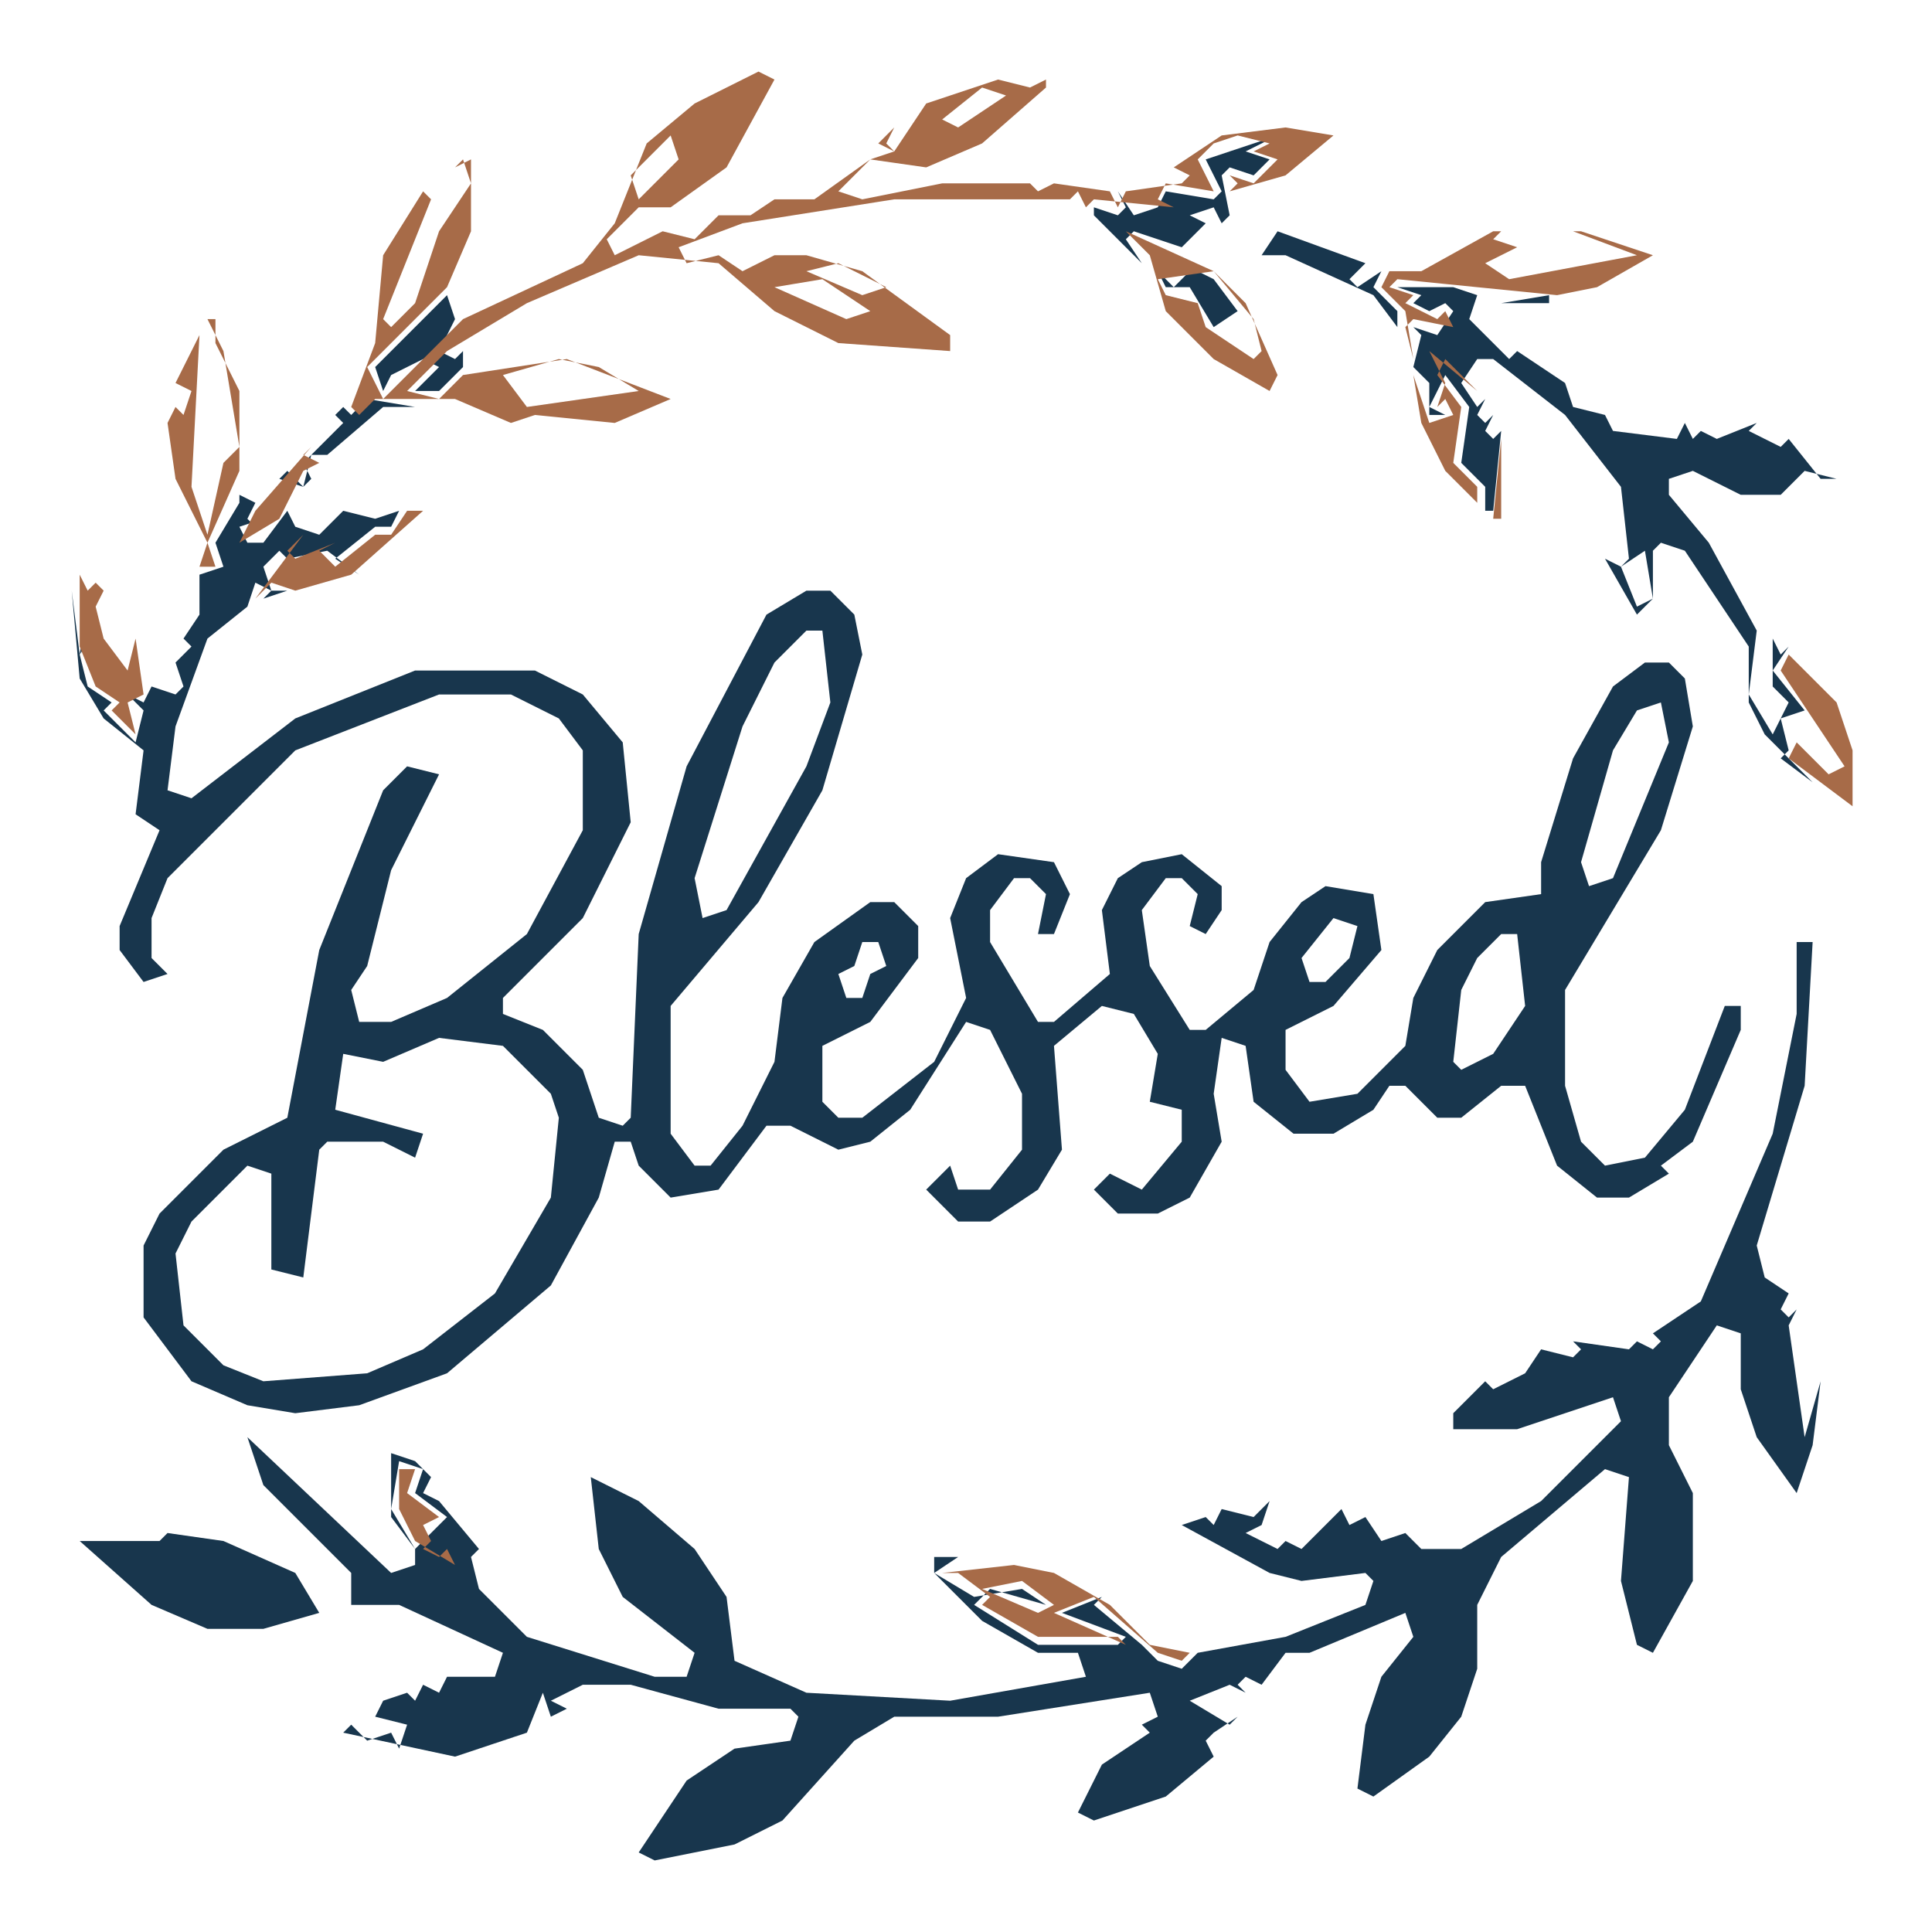
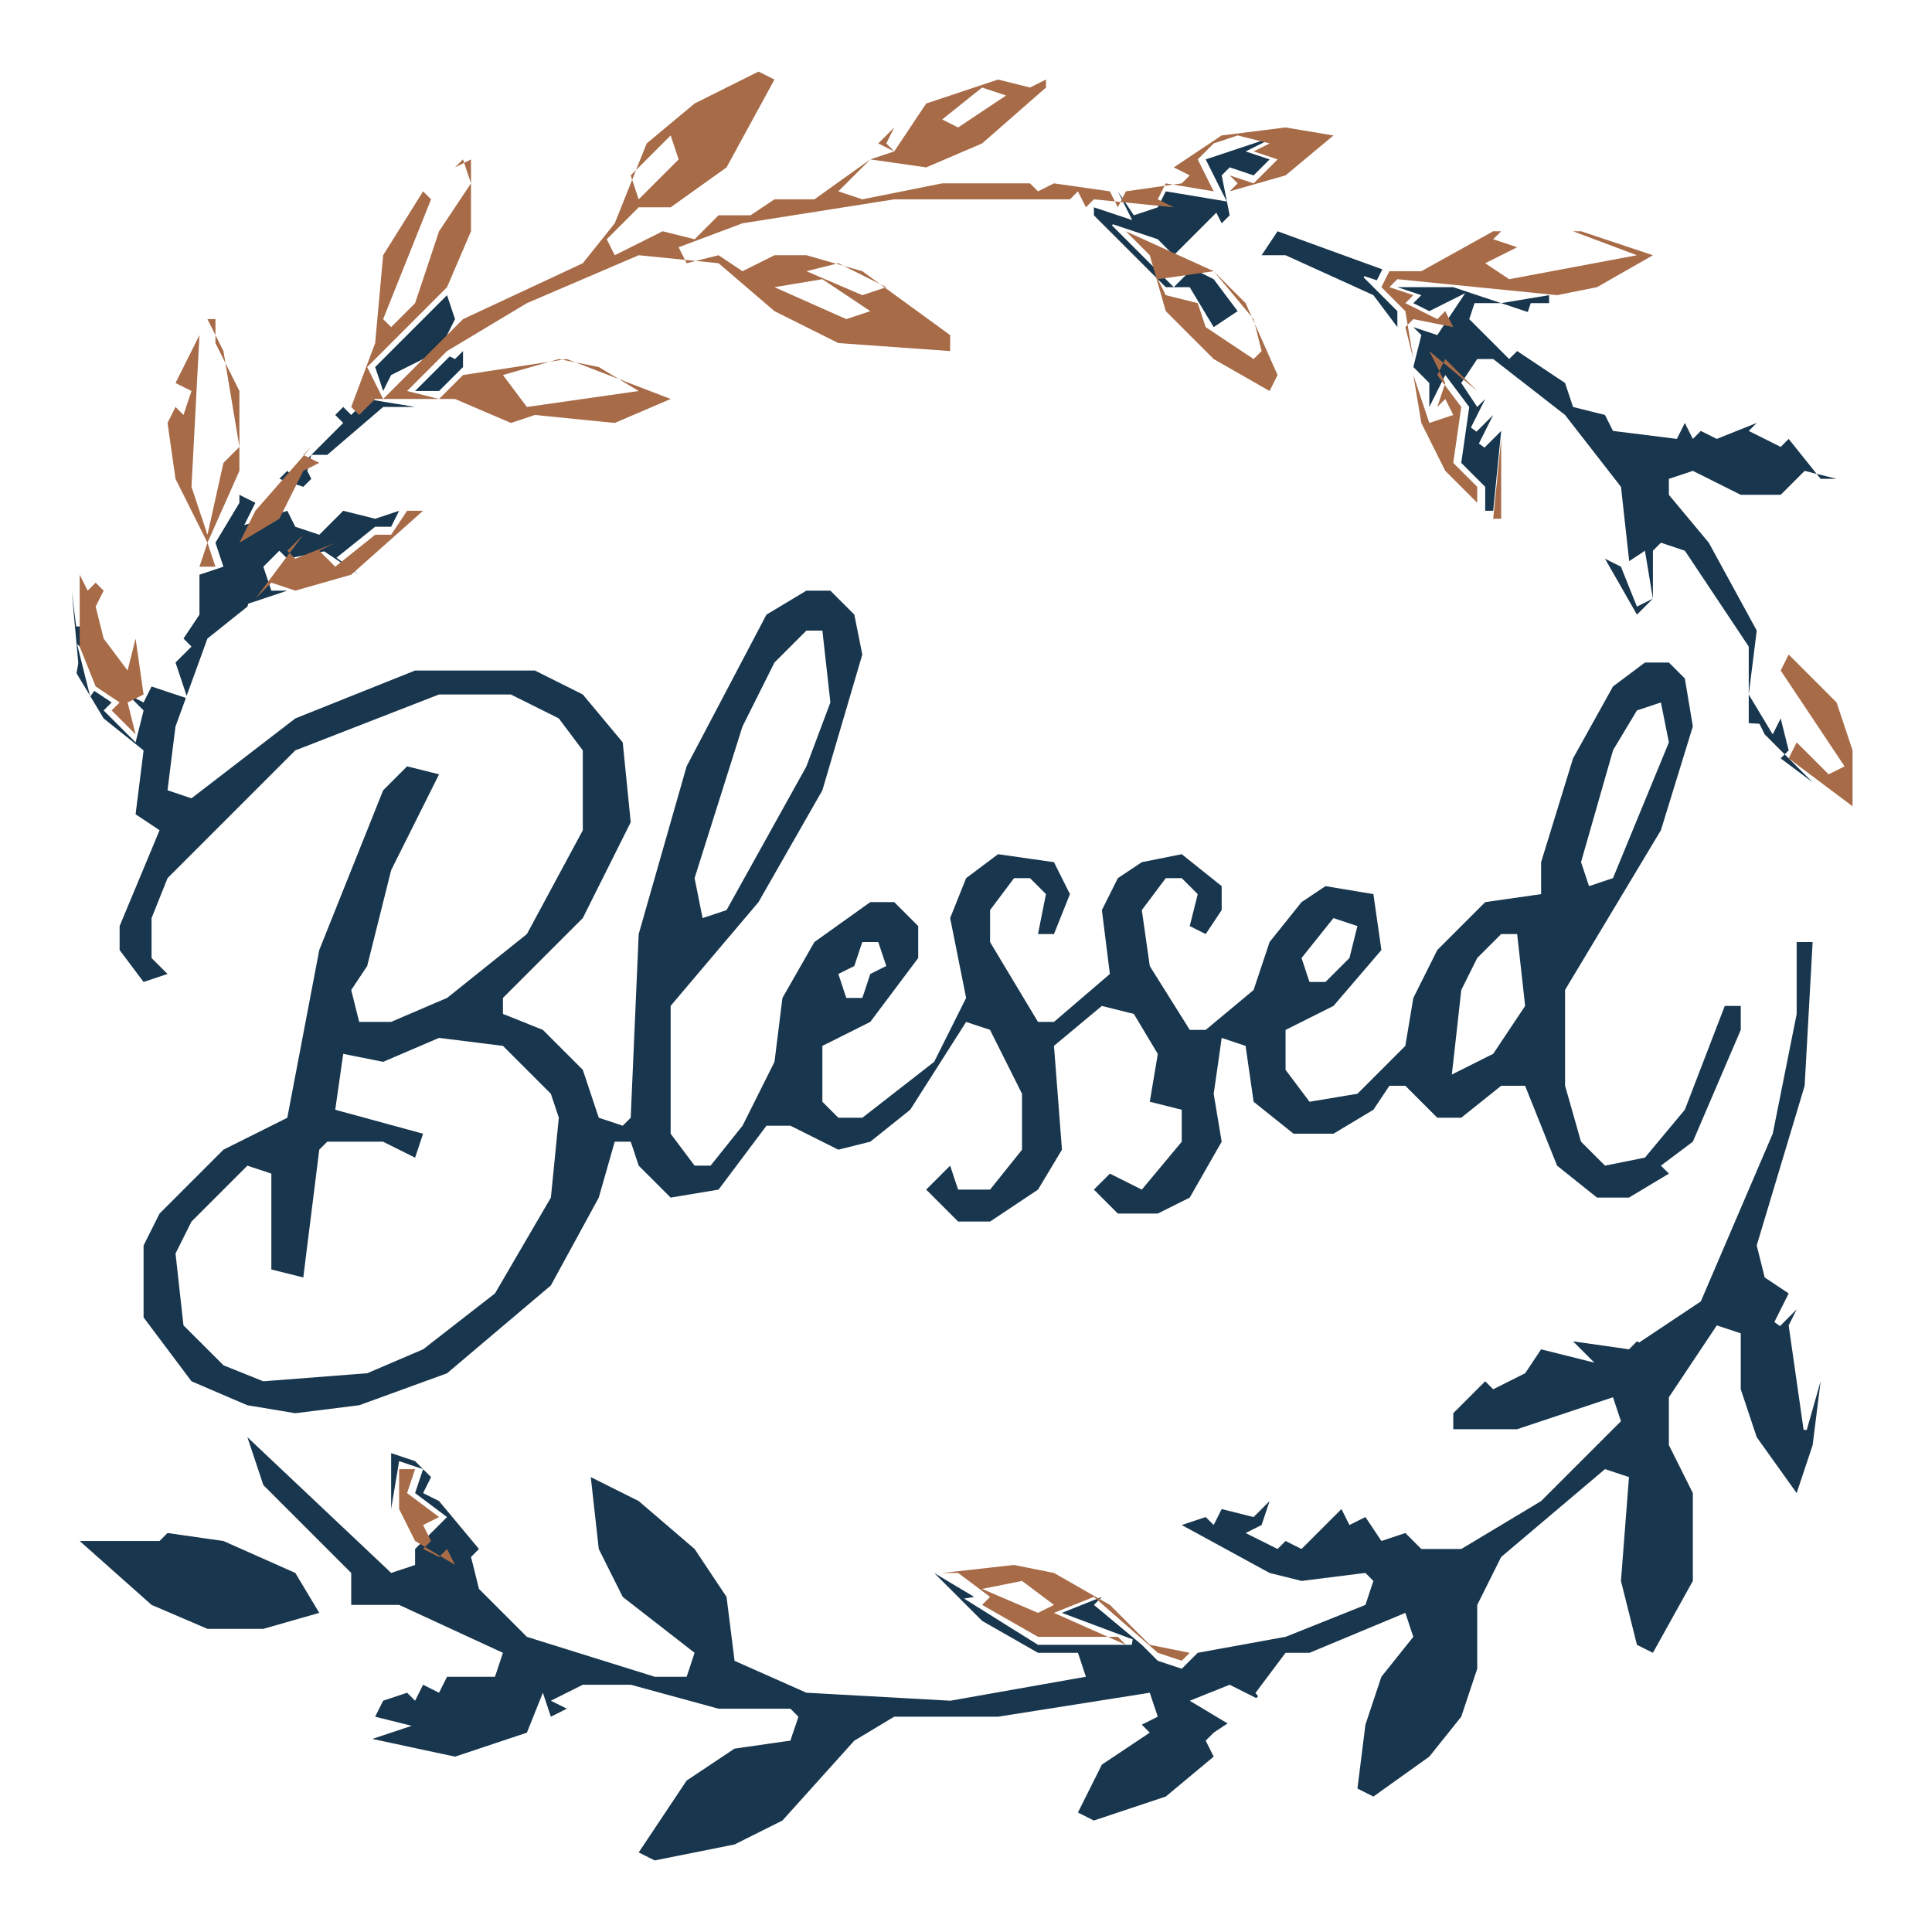
- <svg xmlns="http://www.w3.org/2000/svg" width="100mm" height="100.4mm" viewBox="6.04 -4.96 240.92 241.92">
-   <g fill="#18364D">
-     <path fill-rule="evenodd" d="M16,188 L25,196 L32,199 L39,199 L46,197 L43,192 L34,188 L27,187 L26,188Z M233,113 L231,113 L231,122 L228,137 L219,158 L213,162 L214,163 L213,164 L211,163 L210,164 L203,163 L204,164 L203,165 L199,164 L197,167 L193,169 L192,168 L188,172 L188,174 L196,174 L208,170 L209,173 L199,183 L189,189 L184,189 L182,187 L179,188 L177,185 L175,186 L174,184 L169,189 L167,188 L168,187 L166,189 L162,187 L164,186 L165,183 L168,183 L165,183 L163,185 L159,184 L158,186 L157,185 L154,186 L165,192 L169,193 L177,192 L178,193 L177,196 L167,200 L156,202 L154,204 L151,203 L149,201 L150,200 L149,201 L143,196 L144,195 L139,197 L147,200 L146,201 L136,201 L128,196 L130,194 L137,196 L134,194 L128,195 L123,192 L126,190 L130,190 L123,190 L123,192 L129,198 L136,202 L141,202 L142,205 L125,208 L107,207 L98,203 L97,195 L93,189 L86,183 L80,180 L81,189 L84,195 L93,202 L92,205 L88,205 L72,200 L66,194 L65,190 L66,189 L61,183 L62,182 L61,183 L59,182 L60,180 L58,178 L55,177 L55,185 L58,189 L58,191 L55,192 L37,175 L39,181 L50,192 L50,196 L56,196 L69,202 L68,205 L62,205 L61,207 L59,206 L58,208 L57,207 L54,208 L53,210 L57,211 L56,214 L55,212 L52,213 L50,211 L51,210 L49,212 L63,215 L72,212 L74,207 L75,210 L77,209 L75,208 L79,206 L85,206 L96,209 L105,209 L106,210 L105,213 L98,214 L92,218 L86,227 L88,228 L98,226 L104,223 L113,213 L118,210 L131,210 L150,207 L151,210 L149,211 L150,212 L144,216 L141,222 L143,223 L152,220 L158,215 L157,213 L158,212 L159,213 L158,212 L161,210 L160,211 L155,208 L160,206 L162,207 L161,206 L162,205 L164,206 L167,202 L170,202 L182,197 L183,200 L179,205 L177,211 L176,219 L178,220 L185,215 L189,210 L191,204 L191,196 L194,190 L207,179 L210,180 L209,193 L211,201 L213,202 L218,193 L218,182 L215,176 L215,170 L221,161 L224,162 L224,169 L226,175 L231,182 L233,176 L234,168 L232,175 L230,161 L231,159 L230,160 L229,159 L230,157 L227,155 L226,151 L232,131Z M56,178 L59,179 L58,182 L62,185 L58,189 L55,184Z M15,69 L16,80 L19,85 L24,89 L23,97 L26,99 L21,111 L21,114 L24,118 L27,117 L25,115 L25,110 L27,105 L43,89 L61,82 L70,82 L76,85 L79,89 L79,99 L72,112 L62,120 L55,123 L51,123 L50,119 L52,116 L55,104 L61,92 L57,91 L54,94 L46,114 L42,135 L34,139 L26,147 L24,151 L24,160 L30,168 L37,171 L43,172 L51,171 L62,167 L75,156 L81,145 L83,138 L85,138 L86,141 L90,145 L96,144 L102,136 L105,136 L111,139 L115,138 L120,134 L127,123 L130,124 L134,132 L134,139 L130,144 L126,144 L125,141 L122,144 L126,148 L130,148 L136,144 L139,139 L138,126 L144,121 L148,122 L151,127 L150,133 L154,134 L154,138 L149,144 L145,142 L143,144 L146,147 L151,147 L155,145 L159,138 L158,132 L159,125 L162,126 L163,133 L168,137 L173,137 L178,134 L180,131 L182,131 L186,135 L189,135 L194,131 L197,131 L201,141 L206,145 L210,145 L215,142 L214,141 L218,138 L224,124 L224,121 L222,121 L217,134 L212,140 L207,141 L204,138 L202,131 L202,119 L214,99 L218,86 L217,80 L215,78 L212,78 L208,81 L203,90 L199,103 L199,107 L192,108 L186,114 L183,120 L182,126 L176,132 L170,133 L167,129 L167,124 L173,121 L179,114 L178,107 L172,106 L169,108 L165,113 L163,119 L157,124 L155,124 L150,116 L149,109 L152,105 L154,105 L156,107 L155,111 L157,112 L159,109 L159,106 L154,102 L149,103 L146,105 L144,109 L145,117 L138,123 L136,123 L130,113 L130,109 L133,105 L135,105 L137,107 L136,112 L138,112 L140,107 L138,103 L131,102 L127,105 L125,110 L127,120 L123,128 L114,135 L111,135 L109,133 L109,126 L115,123 L121,115 L121,111 L118,108 L115,108 L108,113 L104,120 L103,128 L99,136 L95,141 L93,141 L90,137 L90,121 L101,108 L109,94 L114,77 L113,72 L110,69 L107,69 L102,72 L92,91 L86,112 L85,135 L84,136 L81,135 L79,129 L74,124 L69,122 L69,120 L79,110 L85,98 L84,88 L79,82 L73,79 L58,79 L43,85 L30,95 L27,94 L28,86 L32,75 L37,71 L38,68 L40,69 L39,70 L42,69 L40,69 L39,66 L41,64 L42,65 L47,64 L51,67 L59,60 L51,67 L48,65 L53,61 L55,61 L56,59 L53,60 L49,59 L46,62 L43,61 L42,59 L39,63 L37,63 L36,61 L39,60 L38,61 L37,60 L38,58 L36,57 L36,55 L36,58 L33,63 L34,66 L31,67 L31,72 L29,75 L30,76 L28,78 L29,81 L28,82 L25,81 L24,83 L22,82 L24,84 L23,88 L19,84 L20,83 L17,81 L16,77 L18,74 L17,71 L16,77Z M75,132 L76,135 L75,145 L68,157 L59,164 L52,167 L39,168 L34,166 L29,161 L28,152 L30,148 L37,141 L40,142 L40,154 L44,155 L46,139 L47,138 L54,138 L58,140 L59,137 L48,134 L49,127 L54,128 L61,125 L69,126Z M116,113 L117,116 L115,117 L114,120 L112,120 L111,117 L113,116 L114,113Z M196,112 L197,121 L193,127 L189,129 L188,128 L189,119 L191,115 L194,112Z M176,111 L175,115 L172,118 L170,118 L169,115 L173,110Z M214,83 L215,88 L208,105 L205,106 L204,103 L208,89 L211,84Z M109,74 L110,83 L107,91 L97,109 L94,110 L93,105 L99,86 L103,78 L107,74Z M58,46 L52,45 L50,47 L49,46 L48,47 L49,48 L44,53 L45,55 L44,56 L42,54 L40,56 L41,55 L44,56 L45,52 L47,52 L54,46Z M62,32 L53,41 L54,44 L55,42 L59,40 L61,41 L58,44 L61,44 L64,41 L64,39 L63,40 L61,39 L63,35Z M181,31 L184,32 L183,33 L185,34 L187,33 L188,34 L186,37 L183,36 L184,37 L183,41 L185,43 L185,47 L187,47 L185,46 L187,42 L190,46 L189,53 L192,56 L192,59 L193,59 L194,49 L193,50 L192,49 L193,47 L192,48 L191,47 L192,45 L191,46 L189,43 L191,40 L193,40 L202,47 L209,56 L210,65 L209,66 L207,65 L211,72 L213,70 L213,64 L214,63 L217,64 L225,76 L225,83 L227,87 L233,93 L229,90 L230,89 L229,85 L232,84 L228,79 L230,76 L229,77 L228,75 L228,81 L230,83 L228,87 L225,82 L226,74 L220,63 L215,57 L215,55 L218,54 L224,57 L229,57 L232,54 L236,55 L234,55 L230,50 L229,51 L225,49 L226,48 L221,50 L219,49 L218,50 L217,48 L216,50 L208,49 L207,47 L203,46 L202,43 L196,39 L195,40 L190,35 L191,32 L194,33 L200,33 L200,32 L194,33 L188,31Z M212,64 L213,70 L211,71 L209,66Z M150,31 L151,29 L152,31 L155,31 L158,36 L161,34 L158,30 L154,28 L155,29 L153,31 L151,29Z M164,27 L167,27 L178,32 L181,36 L181,34 L178,31 L179,29 L176,31 L175,30 L177,28 L166,24Z M166,12 L157,15 L159,19 L158,20 L152,19 L151,21 L148,22 L146,19 L147,21 L146,22 L143,21 L143,22 L149,28 L147,25 L148,24 L154,26 L157,23 L155,22 L158,21 L159,23 L160,22 L159,17 L160,16 L163,17 L165,15 L162,14Z" />
+ <svg xmlns="http://www.w3.org/2000/svg" data-zigzag="fabric=standard overlaps=1 hat=0 hoop=0" width="100mm" height="100.4mm" viewBox="6.04 -4.96 240.92 241.92">
+   <g id="tl-1" fill="#18364D">
+     <path id="fill" fill-rule="evenodd" d="M15 69 L15.56 73.48 L16.58 73.5 L17 71 L18 74 L16.4 76.4 L15.67 75.67 L16.72 79.89 L16.89 80.55 L17 81 L17.29 82.14 L16.03 80.05 L15.61 79.35 L15.8 78.21 L15.82 78.06 L15.81 77.91 L15 69Z M25 196 L16 188 L26 188 L26.35 187.65 L27 187 L34 188 L43 192 L46 197 L39 199 L32 199 L25 196Z M19 85 L17.34 82.23 L17.83 81.55 L18.88 82.25 L20 83 L19 84 L23 88 L23.84 84.66 L24 84 L22 82 L22.92 82.46 L24 83 L24.54 81.92 L25 81 L27.21 81.74 L29.3 82.43 L28.05 85.87 L28 86 L27.98 86.14 L27.12 93.02 L27 94 L27.94 94.31 L29.39 94.8 L30 95 L30.51 94.61 L43 85 L58 79 L73 79 L79 82 L84 88 L85 98 L79 110 L69 120 L69 122 L69.76 122.3 L74 124 L79 129 L80.81 134.43 L81 135 L81.57 135.19 L83.29 135.76 L84 136 L85 135 L85.02 134.53 L86 112 L92 91 L102 72 L107 69 L110 69 L113 72 L114 77 L109 94 L101 108 L90.28 120.66 L90 121 L90 137 L90.24 137.32 L92.64 140.52 L93 141 L95 141 L95.36 140.55 L98.92 136.1 L99 136 L99.06 135.89 L102.91 128.19 L103 128 L103.03 127.8 L104 120 L108 113 L115 108 L118 108 L121 111 L121 115 L115 123 L109.67 125.67 L109 126 L109 133 L111 135 L114 135 L114.33 134.75 L122.78 128.17 L123 128 L127 120 L126.92 119.59 L125 110 L127 105 L131 102 L138 103 L140 107 L138 112 L136 112 L136.87 107.63 L137 107 L135 105 L133 105 L132.64 105.48 L130.24 108.68 L130 109 L130 113 L130.17 113.29 L135.65 122.42 L136 123 L138 123 L138.34 122.71 L144.51 117.42 L145 117 L144.92 116.36 L144 109 L146 105 L149 103 L154 102 L159 106 L159 109 L157 112 L155 111 L155.84 107.66 L156 107 L154 105 L152 105 L151.64 105.48 L149.3 108.6 L149 109 L149.07 109.49 L149.96 115.75 L150 116 L150.13 116.22 L154.65 123.43 L155 124 L157 124 L157.34 123.72 L162.74 119.22 L163 119 L163.11 118.67 L165 113 L169 108 L172 106 L178 107 L179 114 L173 121 L167.67 123.67 L167 124 L167 129 L167.24 129.32 L169.56 132.41 L170 133 L170.72 132.88 L175.62 132.06 L176 132 L176.27 131.73 L181.73 126.27 L182 126 L182.06 125.62 L183 120 L186 114 L192 108 L197.97 107.15 L199 107 L199 103 L203 90 L208 81 L212 78 L215 78 L217 80 L218 86 L214 99 L202.17 118.71 L202 119 L202 131 L202.05 131.16 L203.91 137.7 L204 138 L207 141 L207.63 140.87 L211.58 140.08 L212 140 L212.27 139.67 L216.87 134.15 L217 134 L217.07 133.81 L222 121 L224 121 L224 124 L218 138 L215.11 140.17 L214 141 L215 142 L210 145 L206 145 L201 141 L197.3 131.76 L197 131 L194 131 L193.67 131.26 L189 135 L186 135 L182.35 131.35 L182 131 L180 131 L179.64 131.54 L178 134 L173 137 L168 137 L163 133 L162.1 126.74 L162 126 L161.29 125.77 L160.37 125.46 L159 125 L158.8 126.43 L158.03 131.81 L158 132 L158.03 132.18 L159 138 L155 145 L151 147 L146 147 L143 144 L145 142 L149 144 L149.61 143.27 L153.72 138.34 L154 138 L154 134 L153.09 133.77 L150 133 L150.93 127.44 L151 127 L150.77 126.62 L148.26 122.43 L148 122 L147.52 121.88 L144.59 121.15 L144 121 L143.53 121.39 L138.48 125.6 L138 126 L138.05 126.62 L139 139 L136 144 L130 148 L126 148 L122 144 L125 141 L125.72 143.18 L126 144 L130 144 L130.36 143.55 L133.74 139.33 L134 139 L134 132 L130.22 124.45 L130 124 L129.53 123.84 L127.89 123.3 L127 123 L126.5 123.79 L120 134 L115 138 L111 139 L105 136 L102 136 L101.64 136.48 L96 144 L90 145 L86 141 L85.28 138.82 L85 138 L83 138 L82.75 138.87 L81 145 L75 156 L62 167 L51 171 L43 172 L37 171 L35.47 170.35 L31.14 168.49 L30 168 L24 160 L24 151 L26 147 L34 139 L41.47 135.27 L42 135 L42.11 134.41 L46 114 L54 94 L57 91 L61 92 L55.06 103.88 L55 104 L54.97 104.13 L52 116 L50.3 118.56 L50 119 L50.13 119.52 L50.77 122.09 L51 123 L55 123 L55.23 122.9 L61.85 120.06 L62 120 L62.13 119.9 L71.81 112.15 L72 112 L72.12 111.78 L78.86 99.27 L79 99 L79 89 L78.76 88.68 L76.17 85.23 L76 85 L75.75 84.87 L70.25 82.13 L70 82 L61 82 L60.79 82.08 L43.24 88.91 L43 89 L27 105 L26.91 105.23 L25.09 109.78 L25 110 L25 115 L27 117 L24 118 L21 114 L21 111 L25.62 99.92 L26 99 L25.18 98.45 L23 97 L23.92 89.67 L24 89 L23.47 88.58 L19 85Z M28 152 L28.04 152.35 L28.95 160.58 L29 161 L29.3 161.3 L33.83 165.82 L34 166 L34.23 166.09 L38.74 167.9 L39 168 L39.28 167.98 L51.8 167.01 L52 167 L52.18 166.92 L58.86 164.06 L59 164 L59.12 163.91 L67.82 157.14 L68 157 L68.12 156.8 L74.87 145.23 L75 145 L75.03 144.74 L75.97 135.26 L76 135 L75.92 134.76 L75.09 132.27 L75 132 L74.8 131.8 L69.29 126.29 L69 126 L68.59 125.95 L61.32 125.04 L61 125 L60.7 125.13 L54 128 L50.25 127.25 L49 127 L48.82 128.26 L48.15 132.95 L48 134 L49.03 134.28 L59 137 L58 140 L54.25 138.13 L54 138 L47 138 L46 139 L45.95 139.41 L44 155 L45.2 155.15 L44 155 L40 154 L40 142 L39.18 141.72 L37.71 141.24 L37 141 L36.47 141.53 L30.14 147.86 L30 148 L29.91 148.18 L28.16 151.68Z M93 105 L93.06 105.3 L93.73 108.66 L94 110 L95.3 109.57 L96.56 109.15 L97 109 L97.23 108.59 L106.96 91.08 L107 91 L107.03 90.92 L109.9 83.27 L110 83 L109.97 82.71 L109.12 75.07 L109 74 L107 74 L103 78 L99 86 L98.97 86.09 L93.09 104.7Z M111 117 L111.33 117.99 L111.72 119.18 L112 120 L114 120 L114.28 119.18 L114.88 117.36 L115 117 L116.06 116.47 L117 116 L116.67 115.01 L116 113 L114 113 L113.72 113.82 L113.12 115.64 L113 116Z M169 115 L169.21 115.62 L169.72 117.18 L170 118 L172 118 L172.35 117.65 L174.76 115.24 L175 115 L175.08 114.68 L175.73 112.08 L176 111 L174.94 110.65 L173.8 110.27 L173 110 L172.47 110.66 L169.41 114.49Z M187.82 129.59 L189.8 128.6 L192.71 127.14 L193 127 L193.18 126.73 L196.76 121.36 L197 121 L196.95 120.56 L196.12 113.07 L196 112 L194 112 L191 115 L189.1 118.81 L189 119 L188.98 119.21 L188.07 127.39Z M204 103 L204.12 103.35 L204.62 104.86 L205 106 L206.14 105.62 L207.48 105.17 L208 105 L208.21 104.49 L214.86 88.34 L215 88 L214.93 87.64 L214.27 84.34 L214 83 L212.71 83.43 L211.42 83.86 L211 84 L210.77 84.38 L208.08 88.86 L208 89 L207.96 89.15 L204.1 102.64Z M28 78 L30 76 L29 75 L30.8 72.3 L31 72 L31 67 L32.86 66.38 L34 66 L33.62 64.86 L33 63 L35.83 58.29 L36 58 L36 57 L37.22 57.61 L38 58 L38.61 57.39 L40 56 L42 54 L42.5 54.5 L43.39 53.61 L44 53 L45.18 51.82 L48.15 48.85 L49 48 L48.15 47.15 L48 47 L49 46 L50 47 L52 45 L52.5 45.08 L53.38 45.23 L54.99 45.5 L55.67 45.61 L56.29 45.71 L58 46 L54 46 L53.66 46.29 L47 52 L45 52 L44.61 53.57 L44.5 54 L44.7 54.4 L45 55 L44.85 55.15 L44 56 L41.71 55.23 L41 55 L40 56 L38.14 57.86 L38 58 L37.9 58.2 L36.6 60.8 L39.36 59.88 L41.64 59.12 L42 59 L43 61 L46 62 L48 60 L48.85 59.15 L49 59 L52.66 59.91 L53 60 L53.33 59.89 L56 59 L55 61 L53 61 L52.67 61.26 L49.38 63.9 L48.16 64.87 L49.41 65.8 L51 67 L50.33 68 L51 67 L48 65 L47.03 64.35 L46.62 64.08 L46.13 64.17 L42 65 L41 64 L39 66 L39.23 66.71 L39.73 68.18 L40 69 L42 69 L41.34 69.22 L40.2 69.6 L39 70 L37.7 70.44 L37.12 70.62 L37 71 L32.26 74.79 L32 75 L31.88 75.32 L29.39 82.17 L28.74 80.21Z M37 175 L54.48 191.5 L55 192 L55.68 191.77 L57.18 191.28 L58 191 L58 189 L59.09 187.91 L61.02 185.98 L62 185 L60.89 184.17 L58 182 L58.62 180.14 L59 179 L57.86 178.62 L57.34 178.45 L56 178 L55.77 179.39 L55.07 183.56 L55 184 L55 177 L58 178 L59 179 L60 180 L59.82 180.36 L59.54 180.92 L59 182 L61 183 L66 189 L65.48 189.52 L65 190 L65.17 190.66 L65.92 193.68 L66 194 L72 200 L72.28 200.09 L87.82 204.94 L88 205 L92 205 L92.28 204.18 L92.73 202.81 L93 202 L92.33 201.48 L84 195 L81 189 L80 180 L86 183 L93 189 L97 195 L97.92 202.32 L98 203 L98.62 203.28 L106.8 206.91 L107 207 L107.22 207.01 L124.86 207.99 L125 208 L125.14 207.98 L140.62 205.24 L142 205 L141.56 203.68 L141.28 202.82 L141 202 L136 202 L129 198 L127.5 196.5 L126.65 195.65 L123.7 192.7 L123 192 L124.63 192.98 L127.62 194.77 L128 195 L126.74 195.21 L129.44 196.9 L135.71 200.82 L136 201 L147.74 201 L147.86 200.32 L143.45 198.67 L139 197 L139.62 196.75 L144 195 L143 196 L144.01 196.84 L149 201 L150.8 202.8 L151 203 L151.27 203.09 L153.29 203.76 L154 204 L154.53 203.47 L156 202 L166.88 200.02 L167 200 L167.11 199.96 L176.48 196.21 L177 196 L177.18 195.47 L177.76 193.71 L178 193 L177 192 L176.41 192.07 L169 193 L165 192 L154 186 L157 185 L158 186 L159 184 L162.34 184.84 L163 185 L165 183 L166.14 183.38 L165 183 L164 186 L162 187 L165.22 188.61 L166 189 L167 188 L168.22 188.61 L169 189 L174 184 L174.46 184.92 L175 186 L176.08 185.46 L177 185 L178.49 187.23 L179 188 L179.87 187.71 L182 187 L184 189 L189 189 L189.29 188.83 L198.87 183.08 L199 183 L199.1 182.9 L208.47 173.53 L209 173 L208.38 171.14 L208 170 L206.86 170.38 L196 174 L188 174 L188 172 L192 168 L193 169 L193.78 168.61 L196.71 167.14 L197 167 L197.18 166.73 L199 164 L201.45 164.61 L205.67 165.67 L203 163 L209.4 163.91 L210 164 L211 163 L211.29 163.14 L213 162 L218.7 158.2 L219 158 L219.14 157.67 L227.95 137.12 L228 137 L228.03 136.88 L230.98 122.12 L231 122 L231 113 L233 113 L232 131 L226.09 150.68 L226 151 L227 155 L227.39 155.26 L230 157 L228.21 160.58 L228.91 161.09 L231 159 L230.17 160.66 L230 161 L230.05 161.37 L231.87 174.08 L232.26 174.1 L233.55 169.57 L234 168 L235.19 168.15 L234 168 L233 176 L231 182 L226 175 L224 169 L224 162 L223.18 161.72 L221.87 161.29 L221 161 L220.49 161.77 L215.2 169.7 L215 170 L215 176 L215.13 176.25 L218 182 L218 193 L213 202 L211 201 L209 193 L209.93 180.94 L210 180 L209.11 179.7 L207.64 179.21 L207 179 L206.48 179.44 L194.19 189.84 L194 190 L193.89 190.22 L191.13 195.75 L191 196 L191 204 L189 210 L185 215 L178 220 L176 219 L177 211 L179 205 L182.59 200.51 L183 200 L182.79 199.38 L182.41 198.23 L182 197 L180.8 197.5 L170 202 L167 202 L166.64 202.48 L164 206 L163.8 206.27 L163.23 207.03 L163.56 207.44 L163.33 207.67 L160 206 L159.5 206.2 L157.25 207.1 L155 208 L157.08 209.25 L159.08 210.45 L159.74 210.84 L158.1 211.93 L158 212 L157.92 212.08 L157.61 212.39 L157 213 L157.39 213.78 L158 215 L152 220 L143 223 L141 222 L144 216 L148.78 212.81 L150 212 L149 211 L150.06 210.47 L151 210 L150.67 209.01 L150.32 207.97 L150 207 L148.99 207.16 L131 210 L118 210 L117.71 210.17 L113 213 L112.88 213.13 L104 223 L98 226 L88 228 L86 227 L92 218 L98 214 L104.26 213.1 L105 213 L105.23 212.29 L105.77 210.71 L106 210 L105 209 L96 209 L85.16 206.04 L85 206 L79 206 L77.16 206.92 L75 208 L77 209 L75 210 L74 207 L72.78 210.05 L72 212 L63 215 L58.17 213.97 L55.72 213.44 L55.15 213.32 L52.97 212.85 L52.95 212.85 L52.65 212.78 L52.96 212.68 L53.65 212.45 L57.57 211.14 L53.56 210.14 L53 210 L54 208 L57 207 L58 208 L58.75 206.5 L59 206 L61 207 L61.54 205.92 L62 205 L68 205 L68.28 204.18 L68.66 203.02 L69 202 L68.02 201.55 L56.24 196.11 L56 196 L50 196 L50 192 L39 181Z M53.84 43.51 L53 41 L62 32 L63 35 L61.54 37.92 L61 39 L58.36 40.32 L55 42 L54.11 43.77 L54 44Z M61 44 L58 44 L62.33 39.67 L63 40 L64 39 L64 41 L61 44Z M143 22 L143 21 L145.04 21.68 L147.8 22.6 L146.5 20 L146 19 L147.49 21.23 L148 22 L148.87 21.71 L150.53 21.16 L151 21 L152 19 L157.3 19.88 L159.64 20.27 L158.58 18.16 L157 15 L166 12 L164.6 12.7 L162 14 L164.76 14.92 L165 15 L163 17 L160.71 16.23 L160 16 L159 17 L159.13 17.63 L160 22 L159 23 L158.33 21.67 L157.15 22.85 L157 23 L153 27 L151.2 25.2 L151 25 L150.73 24.91 L149.84 24.61 L145.37 23.12 L145.27 23.27 L153 31 L153.85 30.15 L154.15 29.85 L155 29 L154 28 L154.16 28.08 L158 30 L161 34 L158 36 L155.35 31.59 L155 31 L152 31Z M166.74 27 L164 27 L166 24 L177 28 L178.69 28.61 L179.12 28.77 L179 29 L178.43 30.14 L176.87 29.62 L176.77 29.77 L180.11 33.11 L180.65 33.65 L181 34 L181 36 L178.19 32.25 L178 32 L177.72 31.87 L167.24 27.11 L167 27Z M181.34 31.11 L181 31 L188 31 L193.72 32.91 L194 33 L194.29 32.95 L200 32 L200 33 L197.7 33 L197.43 33.82 L197.33 34.11 L194.19 33.06 L194 33 L190.67 33 L190.39 33.82 L190.24 34.29 L190 35 L195 40 L196 39 L202 43 L202.79 45.37 L203 46 L203.64 46.16 L207 47 L208 49 L208.64 49.08 L215.15 49.89 L216 50 L216.38 49.24 L217 48 L217.25 48.51 L218 50 L219 49 L220.52 49.76 L221 50 L221.5 49.8 L226 48 L225 49 L226.5 49.75 L228.22 50.61 L229 51 L230 50 L230.94 49.25 L230 50 L233.25 54.06 L233.5 54.38 L233.9 54.47 L236 55 L234 55 L233.75 54.69 L233.5 54.38 L233.1 54.28 L232.66 54.16 L232 54 L231.52 54.48 L229 57 L224 57 L218.45 54.22 L218 54 L217.53 54.16 L215.82 54.73 L215 55 L215 57 L215.28 57.34 L220 63 L225.74 73.52 L226 74 L225.6 77.2 L225.05 81.59 L225 82 L225.21 82.36 L225.76 83.27 L228 87 L228.98 85.04 L229 85 L229.27 86.08 L230 89 L229.5 89.5 L233 93 L229 90 L229.5 89.5 L227 87 L226.65 86.29 L226.34 85.67 L225.64 85.63 L225 85.59 L225 76 L217.23 64.34 L217 64 L216.61 63.87 L214.71 63.23 L214 63 L213.47 63.53 L213.35 63.65 L213 64 L213 70 L211 72 L208.61 67.81 L208.09 66.91 L207.63 66.11 L207 65 L208.2 65.6 L209 66 L209.36 66.91 L210.51 69.78 L211 71 L212.2 70.4 L213 70 L212.85 69.12 L212.31 65.84 L212 64 L210.45 65.03 L210.03 65.31 L209.93 64.39 L209.04 56.34 L209 56 L208.79 55.73 L202.09 47.12 L202 47 L201.88 46.91 L196.94 43.06 L195.86 42.23 L195.24 41.74 L194.08 40.84 L193.33 40.25 L193 40 L191 40 L190.64 40.54 L189.45 42.33 L189 43 L189.45 43.67 L190.19 44.78 L191 46 L192 45 L190.21 48.58 L190.91 49.09 L193 47 L191.21 50.58 L191.91 51.09 L194 49 L193 59 L192 59 L192 56 L189 53 L189.66 48.38 L189.86 47 L189.9 46.68 L189.93 46.49 L190 46 L189.7 45.6 L188.17 43.56 L187 42 L186.13 43.74 L185.54 44.92 L185 46 L185 43 L183 41 L183.37 39.51 L183.84 37.66 L184 37 L183.52 36.52 L183.06 36.06 L183 36 L186 37 L186.51 36.23 L186.98 35.52 L189.5 31.75 L185.44 33.78 L185 34 L183 33 L184 32 L182.15 31.38Z" />
  </g>
-   <g fill="#A76B48">
-     <path fill-rule="evenodd" d="M124,192 L126,192 L130,195 L129,196 L136,200 L146,200 L147,201 L138,197 L143,195 L151,202 L154,203 L155,202 L150,201 L145,196 L138,192 L133,191Z M129,194 L134,193 L138,196 L136,197Z M56,179 L56,184 L58,188 L63,191 L62,189 L61,190 L59,189 L60,188 L59,186 L61,185 L57,182 L58,179 L62,183 L58,179Z M229,76 L230,77 L229,79 L237,91 L235,92 L231,88 L230,90 L238,96 L238,89 L236,83Z M16,67 L16,76 L18,81 L21,83 L20,84 L23,87 L22,83 L24,82 L23,75 L22,79 L19,75 L18,71 L19,69 L18,68 L17,69Z M59,59 L57,59 L55,62 L53,62 L48,66 L46,64 L48,63 L43,65 L42,64 L44,62 L38,70 L40,68 L43,69 L50,67Z M45,51 L38,59 L36,63 L37,65 L36,63 L41,60 L44,54 L46,53 L44,52Z M185,39 L187,43 L186,46 L187,45 L188,47 L185,48 L183,42 L184,48 L187,54 L191,58 L191,56 L188,53 L189,46 L186,42 L187,40 L191,44 L194,50 L193,60 L194,60 L194,50 L191,44Z M33,35 L32,35 L34,39 L36,51 L34,53 L32,62 L30,56 L31,37 L28,43 L30,44 L29,47 L28,46 L27,48 L28,55 L32,63 L31,66 L33,66 L32,63 L36,54 L36,44 L33,38Z M179,31 L182,34 L183,40 L182,36 L183,35 L188,36 L187,34 L186,35 L182,33 L183,32 L180,31 L181,30 L201,32 L206,31 L213,27 L204,24 L193,24 L184,29 L180,29Z M192,28 L196,26 L193,25 L194,24 L203,24 L211,27 L195,30Z M147,24 L150,27 L152,34 L158,40 L165,44 L166,42 L162,33 L158,29Z M151,30 L158,29 L163,35 L164,39 L163,40 L157,36 L158,35 L157,36 L156,33 L152,32Z M50,46 L51,47 L53,45 L63,45 L70,48 L73,47 L83,48 L90,45 L77,40 L64,42 L61,45 L57,44 L62,39 L72,33 L86,27 L96,28 L103,34 L111,38 L125,39 L125,37 L114,29 L107,27 L103,27 L99,29 L96,27 L92,28 L91,26 L99,23 L118,20 L140,20 L141,19 L142,21 L143,20 L153,21 L151,20 L152,18 L158,19 L156,15 L158,13 L161,12 L165,13 L163,14 L166,15 L163,18 L160,17 L161,18 L160,19 L167,17 L173,12 L167,11 L159,12 L153,16 L155,17 L154,18 L147,19 L146,21 L145,19 L138,18 L136,19 L135,18 L124,18 L114,20 L111,19 L115,15 L122,16 L129,13 L137,6 L137,5 L135,6 L131,5 L122,8 L118,14 L117,13 L118,11 L116,13 L118,14 L115,15 L108,20 L103,20 L100,22 L96,22 L93,25 L89,24 L83,27 L82,25 L86,21 L90,21 L97,16 L103,5 L101,4 L93,8 L87,13 L83,23 L79,28 L64,35 L54,45 L52,41 L62,31 L65,24 L65,15 L63,16 L64,15 L65,18 L61,24 L58,33 L55,36 L54,35 L60,20 L59,19 L54,27 L53,38Z M69,42 L76,40 L81,41 L86,44 L72,46Z M103,31 L109,30 L115,34 L112,35Z M107,29 L111,28 L117,31 L114,32Z M90,12 L91,15 L86,20 L85,17Z M132,7 L126,11 L124,10 L129,6Z" />
+   <g id="tl-2" fill="#A76B48">
+     <path id="fill_#2" fill-rule="evenodd" d="M124 192 L126 192 L130 195 L129 196 L136 200 L146 200 L147 201 L138 197 L143 195 L151 202 L154 203 L155 202 L150 201 L145 196 L138 192 L133 191Z M129 194 L134 193 L138 196 L136 197Z M56 179 L56 184 L58 188 L63 191 L62 189 L61 190 L59 189 L60 188 L59 186 L61 185 L57 182 L58 179 L62 183 L58 179Z M229 76 L230 77 L229 79 L237 91 L235 92 L231 88 L230 90 L238 96 L238 89 L236 83Z M16 67 L16 76 L18 81 L21 83 L20 84 L23 87 L22 83 L24 82 L23 75 L22 79 L19 75 L18 71 L19 69 L18 68 L17 69Z M59 59 L57 59 L55 62 L53 62 L48 66 L46 64 L48 63 L43 65 L42 64 L44 62 L38 70 L40 68 L43 69 L50 67Z M45 51 L38 59 L36 63 L37 65 L36 63 L41 60 L44 54 L46 53 L44 52Z M185 39 L187 43 L186 46 L187 45 L188 47 L185 48 L183 42 L184 48 L187 54 L191 58 L191 56 L188 53 L189 46 L186 42 L187 40 L191 44 L194 50 L193 60 L194 60 L194 50 L191 44Z M33 35 L32 35 L34 39 L36 51 L34 53 L32 62 L30 56 L31 37 L28 43 L30 44 L29 47 L28 46 L27 48 L28 55 L32 63 L31 66 L33 66 L32 63 L36 54 L36 44 L33 38Z M179 31 L182 34 L183 40 L182 36 L183 35 L188 36 L187 34 L186 35 L182 33 L183 32 L180 31 L181 30 L201 32 L206 31 L213 27 L204 24 L193 24 L184 29 L180 29Z M192 28 L196 26 L193 25 L194 24 L203 24 L211 27 L195 30Z M147 24 L150 27 L152 34 L158 40 L165 44 L166 42 L162 33 L158 29Z M151 30 L158 29 L163 35 L164 39 L163 40 L157 36 L158 35 L157 36 L156 33 L152 32Z M50 46 L51 47 L53 45 L63 45 L70 48 L73 47 L83 48 L90 45 L77 40 L64 42 L61 45 L57 44 L62 39 L72 33 L86 27 L96 28 L103 34 L111 38 L125 39 L125 37 L114 29 L107 27 L103 27 L99 29 L96 27 L92 28 L91 26 L99 23 L118 20 L140 20 L141 19 L142 21 L143 20 L153 21 L151 20 L152 18 L158 19 L156 15 L158 13 L161 12 L165 13 L163 14 L166 15 L163 18 L160 17 L161 18 L160 19 L167 17 L173 12 L167 11 L159 12 L153 16 L155 17 L154 18 L147 19 L146 21 L145 19 L138 18 L136 19 L135 18 L124 18 L114 20 L111 19 L115 15 L122 16 L129 13 L137 6 L137 5 L135 6 L131 5 L122 8 L118 14 L117 13 L118 11 L116 13 L118 14 L115 15 L108 20 L103 20 L100 22 L96 22 L93 25 L89 24 L83 27 L82 25 L86 21 L90 21 L97 16 L103 5 L101 4 L93 8 L87 13 L83 23 L79 28 L64 35 L54 45 L52 41 L62 31 L65 24 L65 15 L63 16 L64 15 L65 18 L61 24 L58 33 L55 36 L54 35 L60 20 L59 19 L54 27 L53 38Z M69 42 L76 40 L81 41 L86 44 L72 46Z M103 31 L109 30 L115 34 L112 35Z M107 29 L111 28 L117 31 L114 32Z M90 12 L91 15 L86 20 L85 17Z M132 7 L126 11 L124 10 L129 6Z" />
  </g>
</svg>
